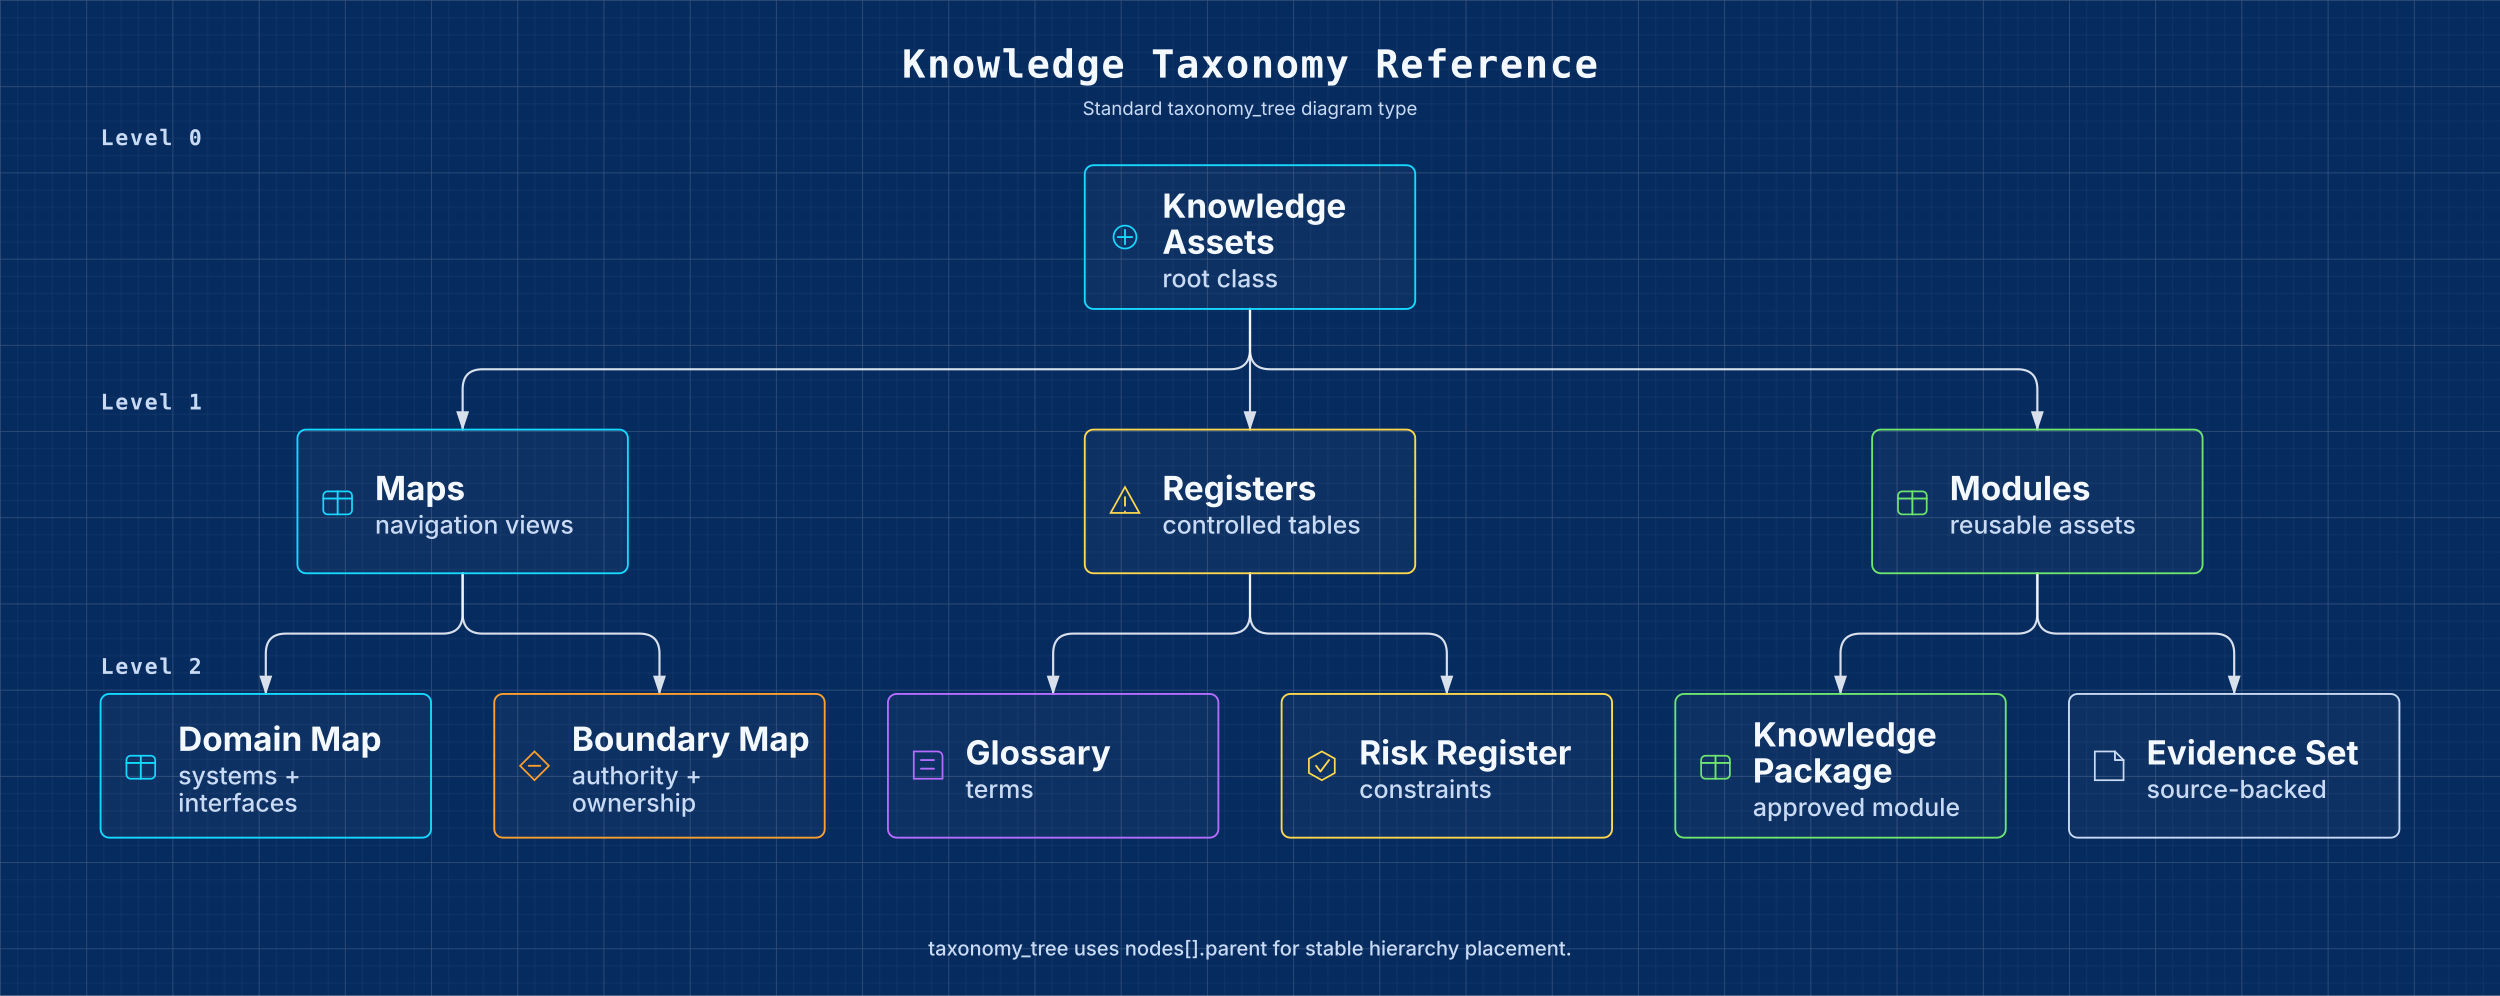
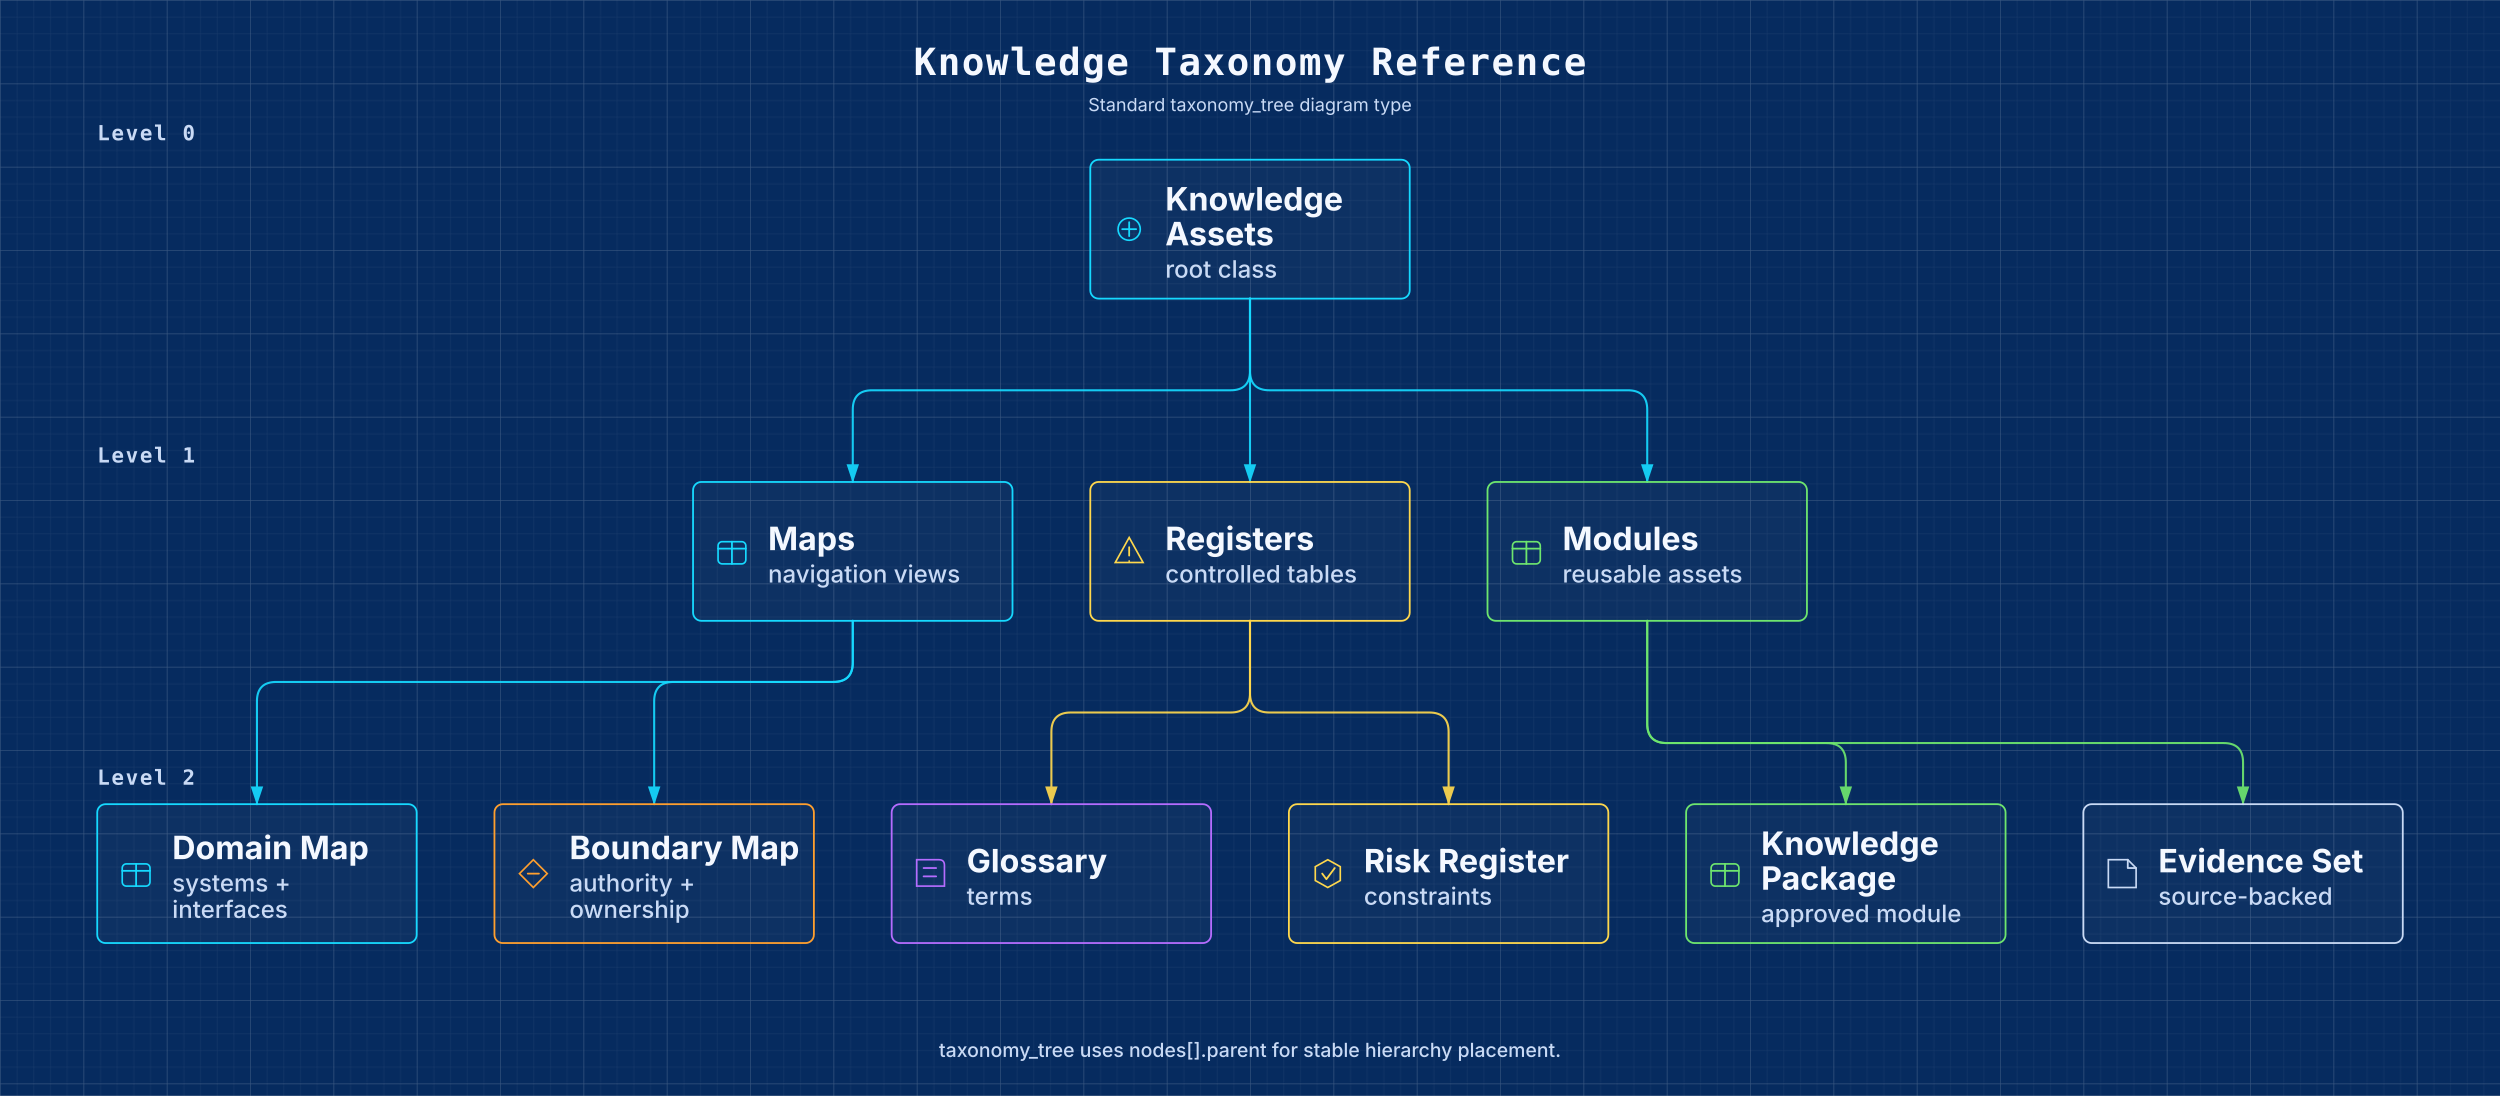
- <svg xmlns="http://www.w3.org/2000/svg" width="1740" height="693" viewBox="0 0 1740 693" role="img" aria-label="Knowledge Taxonomy Reference" data-style="accent-blueprint" data-diagram-type="taxonomy_tree">
+ <svg xmlns="http://www.w3.org/2000/svg" width="1800" height="789" viewBox="0 0 1800 789" role="img" aria-label="Knowledge Taxonomy Reference" data-style="accent-blueprint" data-diagram-type="taxonomy_tree">
  <defs>
    <pattern id="blueprint-grid-small" width="12" height="12" patternUnits="userSpaceOnUse">
      <path d="M 12 0 H 0 V 12" fill="none" stroke="#FFFFFF" stroke-opacity="0.08" stroke-width="0.7" />
    </pattern>
    <pattern id="blueprint-grid" width="60" height="60" patternUnits="userSpaceOnUse">
      <rect width="60" height="60" fill="url(#blueprint-grid-small)" />
      <path d="M 60 0 H 0 V 60" fill="none" stroke="#FFFFFF" stroke-opacity="0.14" stroke-width="1" />
    </pattern>
    <marker id="arrow" markerWidth="10" markerHeight="10" refX="8.5" refY="3" orient="auto" markerUnits="strokeWidth">
      <path d="M0,0 L0,6 L9,3 z" fill="context-stroke" />
    </marker>
    <marker id="arrow-fanout" markerWidth="10" markerHeight="10" refX="8.5" refY="3" orient="auto" markerUnits="strokeWidth">
      <path d="M0,0 L0,6 L9,3 z" fill="context-stroke" />
    </marker>
    <marker id="arrow-fanin" markerWidth="10" markerHeight="10" refX="8.5" refY="3" orient="auto" markerUnits="strokeWidth">
      <path d="M0,0 L0,6 L9,3 z" fill="context-stroke" />
    </marker>
    <style>
    [data-style="accent-blueprint"] .title{font:700 27px IBM Plex Mono,JetBrains Mono,Consolas,monospace;fill:#F4F8FF;letter-spacing:.04em;text-transform:uppercase}
    [data-style="accent-blueprint"] .subtitle{font:400 13px IBM Plex Sans,Inter,Roboto Condensed,DIN,Segoe UI,Aptos,Arial,sans-serif;fill:#C9DAF5}
    [data-style="accent-blueprint"] .group-label{font:700 15px IBM Plex Mono,JetBrains Mono,Consolas,monospace;fill:#C9DAF5;letter-spacing:.08em;text-transform:uppercase}
    [data-style="accent-blueprint"] .card-title{font:700 17px IBM Plex Sans,Inter,Roboto Condensed,DIN,Segoe UI,Aptos,Arial,sans-serif;fill:#F4F8FF}
    [data-style="accent-blueprint"] .card-sub{font:500 13px IBM Plex Sans,Inter,Roboto Condensed,DIN,Segoe UI,Aptos,Arial,sans-serif;fill:#C9DAF5}
    [data-style="accent-blueprint"] .edge{fill:none;stroke:#F4F8FF;stroke-width:1.5;stroke-linecap:round;stroke-linejoin:round;opacity:0.88}
    [data-style="accent-blueprint"] .fanout{stroke:#FF9F2E;opacity:0.9}
    [data-style="accent-blueprint"] .fanin{stroke:#6EE66E;opacity:0.9}
    [data-style="accent-blueprint"] .route-shared{marker-end:none}
    [data-style="accent-blueprint"] .edge-dashed{stroke-dasharray:6 5;opacity:0.68}
    [data-style="accent-blueprint"] .note{font:500 14px IBM Plex Sans,Inter,Roboto Condensed,DIN,Segoe UI,Aptos,Arial,sans-serif;fill:#C9DAF5}
    [data-style="accent-blueprint"] .mono{font-family:IBM Plex Mono,JetBrains Mono,Consolas,monospace}
    [data-style="accent-blueprint"] .table-header{font:700 15.5px IBM Plex Mono,JetBrains Mono,Consolas,monospace;fill:#F4F8FF;letter-spacing:.08em;text-transform:uppercase}
    [data-style="accent-blueprint"] .table-cell{font:500 17px IBM Plex Sans,Inter,Roboto Condensed,DIN,Segoe UI,Aptos,Arial,sans-serif;fill:#F4F8FF}
    [data-style="accent-blueprint"] .table-cell-secondary{font:500 17px IBM Plex Sans,Inter,Roboto Condensed,DIN,Segoe UI,Aptos,Arial,sans-serif;fill:#C9DAF5}
+     [data-style="accent-blueprint"] .info-panel-title{font:700 15px IBM Plex Mono,JetBrains Mono,Consolas,monospace;fill:#F4F8FF;letter-spacing:.08em;text-transform:uppercase}
+     [data-style="accent-blueprint"] .info-panel-item{font:500 14px IBM Plex Sans,Inter,Roboto Condensed,DIN,Segoe UI,Aptos,Arial,sans-serif;fill:#C9DAF5}
    [data-style="accent-blueprint"] .tree-level-label{font:700 15px IBM Plex Mono,JetBrains Mono,Consolas,monospace;fill:#C9DAF5;letter-spacing:.08em;text-transform:uppercase}
    [data-style="accent-blueprint"] .hub-label{font:700 15px IBM Plex Mono,JetBrains Mono,Consolas,monospace;fill:#C9DAF5;letter-spacing:.08em;text-transform:uppercase}
    [data-style="accent-blueprint"] .icon-line{fill:none;stroke-width:1.3;stroke-linecap:round;stroke-linejoin:round}
  </style>
  </defs>
-   <rect x="0" y="0" width="1740" height="693" rx="0" fill="#062B5F" />
-   <rect x="0" y="0" width="1740" height="693" rx="0" fill="url(#blueprint-grid)" opacity="1" />
-   <text x="870.0" y="54" text-anchor="middle" class="title">Knowledge Taxonomy Reference</text>
-   <text x="870.0" y="80" text-anchor="middle" class="subtitle">Standard taxonomy_tree diagram type</text>
-   <path d="M 870.0 215.0 L 870.0 243.0 Q 870.0 257.0 856.0 257.0 L 336.0 257.0 Q 322.0 257.0 322.0 271.0 L 322.0 299.0" class="edge taxonomy-link" marker-end="url(#arrow)" />
-   <path d="M 870.0 215.0 L 870.0 299.0" class="edge taxonomy-link" marker-end="url(#arrow)" />
-   <path d="M 870.0 215.0 L 870.0 243.0 Q 870.0 257.0 884.0 257.0 L 1404.0 257.0 Q 1418.0 257.0 1418.0 271.0 L 1418.0 299.0" class="edge taxonomy-link" marker-end="url(#arrow)" />
-   <path d="M 322.0 399.0 L 322.0 427.0 Q 322.0 441.0 308.0 441.0 L 199.0 441.0 Q 185.0 441.0 185.0 455.0 L 185.0 483.0" class="edge taxonomy-link" marker-end="url(#arrow)" />
-   <path d="M 322.0 399.0 L 322.0 427.0 Q 322.0 441.0 336.0 441.0 L 445.0 441.0 Q 459.0 441.0 459.0 455.0 L 459.0 483.0" class="edge taxonomy-link" marker-end="url(#arrow)" />
-   <path d="M 870.0 399.0 L 870.0 427.0 Q 870.0 441.0 856.0 441.0 L 747.0 441.0 Q 733.0 441.0 733.0 455.0 L 733.0 483.0" class="edge taxonomy-link" marker-end="url(#arrow)" />
-   <path d="M 870.0 399.0 L 870.0 427.0 Q 870.0 441.0 884.0 441.0 L 993.0 441.0 Q 1007.0 441.0 1007.0 455.0 L 1007.0 483.0" class="edge taxonomy-link" marker-end="url(#arrow)" />
-   <path d="M 1418.0 399.0 L 1418.0 427.0 Q 1418.0 441.0 1404.0 441.0 L 1295.0 441.0 Q 1281.0 441.0 1281.0 455.0 L 1281.0 483.0" class="edge taxonomy-link" marker-end="url(#arrow)" />
-   <path d="M 1418.0 399.0 L 1418.0 427.0 Q 1418.0 441.0 1432.0 441.0 L 1541.0 441.0 Q 1555.0 441.0 1555.0 455.0 L 1555.0 483.0" class="edge taxonomy-link" marker-end="url(#arrow)" />
+   <rect x="0" y="0" width="1800" height="789" rx="0" fill="#062B5F" />
+   <rect x="0" y="0" width="1800" height="789" rx="0" fill="url(#blueprint-grid)" opacity="1" />
+   <text x="900.0" y="54" text-anchor="middle" class="title">Knowledge Taxonomy Reference</text>
+   <text x="900.0" y="80" text-anchor="middle" class="subtitle">Standard taxonomy_tree diagram type</text>
+   <path d="M 900.0 215.0 L 900.0 267.0 Q 900.0 281.0 886.0 281.0 L 628.0 281.0 Q 614.0 281.0 614.0 295.0 L 614.0 347.0" class="edge taxonomy-link" marker-end="url(#arrow)" data-parent="root" data-child="maps" data-lane-y="281.0" style="stroke:#16D9FF;opacity:0.92" />
+   <path d="M 900.0 215.0 L 900.0 347.0" class="edge taxonomy-link" marker-end="url(#arrow)" data-parent="root" data-child="registers" data-lane-y="281.0" style="stroke:#16D9FF;opacity:0.92" />
+   <path d="M 900.0 215.0 L 900.0 267.0 Q 900.0 281.0 914.0 281.0 L 1172.0 281.0 Q 1186.0 281.0 1186.0 295.0 L 1186.0 347.0" class="edge taxonomy-link" marker-end="url(#arrow)" data-parent="root" data-child="modules" data-lane-y="281.0" style="stroke:#16D9FF;opacity:0.92" />
+   <path d="M 614.0 447.0 L 614.0 477.0 Q 614.0 491.0 600.0 491.0 L 199.0 491.0 Q 185.0 491.0 185.0 505.0 L 185.0 579.0" class="edge taxonomy-link" marker-end="url(#arrow)" data-parent="maps" data-child="domain" data-lane-y="491.0" style="stroke:#16D9FF;opacity:0.92" />
+   <path d="M 614.0 447.0 L 614.0 477.0 Q 614.0 491.0 600.0 491.0 L 485.0 491.0 Q 471.0 491.0 471.0 505.0 L 471.0 579.0" class="edge taxonomy-link" marker-end="url(#arrow)" data-parent="maps" data-child="boundary" data-lane-y="491.0" style="stroke:#16D9FF;opacity:0.92" />
+   <path d="M 900.0 447.0 L 900.0 499.0 Q 900.0 513.0 886.0 513.0 L 771.0 513.0 Q 757.0 513.0 757.0 527.0 L 757.0 579.0" class="edge taxonomy-link" marker-end="url(#arrow)" data-parent="registers" data-child="glossary" data-lane-y="513.0" style="stroke:#FFD84D;opacity:0.92" />
+   <path d="M 900.0 447.0 L 900.0 499.0 Q 900.0 513.0 914.0 513.0 L 1029.0 513.0 Q 1043.0 513.0 1043.0 527.0 L 1043.0 579.0" class="edge taxonomy-link" marker-end="url(#arrow)" data-parent="registers" data-child="risk" data-lane-y="513.0" style="stroke:#FFD84D;opacity:0.92" />
+   <path d="M 1186.0 447.0 L 1186.0 521.0 Q 1186.0 535.0 1200.0 535.0 L 1315.0 535.0 Q 1329.0 535.0 1329.0 549.0 L 1329.0 579.0" class="edge taxonomy-link" marker-end="url(#arrow)" data-parent="modules" data-child="package" data-lane-y="535.0" style="stroke:#6EE66E;opacity:0.92" />
+   <path d="M 1186.0 447.0 L 1186.0 521.0 Q 1186.0 535.0 1200.0 535.0 L 1601.0 535.0 Q 1615.0 535.0 1615.0 549.0 L 1615.0 579.0" class="edge taxonomy-link" marker-end="url(#arrow)" data-parent="modules" data-child="evidence" data-lane-y="535.0" style="stroke:#6EE66E;opacity:0.92" />
  <g id="node-root" class="card node-card">
-     <rect x="755.0" y="115.0" width="230.0" height="100.0" rx="6" fill="#FFFFFF" fill-opacity="0.03" stroke="#16D9FF" stroke-width="1.3" />
-     <circle cx="783.0" cy="165.0" r="8" fill="none" stroke="#16D9FF" stroke-width="1.2" />
-     <path d="M778.0,165.0 H788.0 M783.0,160.0 V170.0" class="icon-line" stroke="#16D9FF" />
-     <text x="809.0" y="151.549" text-anchor="start" class="card-title" style="font-size:23.2px">Knowledge</text>
-     <text x="809.0" y="176.626" text-anchor="start" class="card-title" style="font-size:23.2px">Assets</text>
-     <text x="809.0" y="199.943" text-anchor="start" class="card-sub" style="font-size:17.3px">root class</text>
+     <rect x="785.0" y="115.0" width="230.0" height="100.0" rx="6" fill="#FFFFFF" fill-opacity="0.03" stroke="#16D9FF" stroke-width="1.3" />
+     <circle cx="813.0" cy="165.0" r="8" fill="none" stroke="#16D9FF" stroke-width="1.2" />
+     <path d="M808.0,165.0 H818.0 M813.0,160.0 V170.0" class="icon-line" stroke="#16D9FF" />
+     <text x="839.0" y="151.549" text-anchor="start" class="card-title" style="font-size:23.2px">Knowledge</text>
+     <text x="839.0" y="176.626" text-anchor="start" class="card-title" style="font-size:23.2px">Assets</text>
+     <text x="839.0" y="199.943" text-anchor="start" class="card-sub" style="font-size:17.3px">root class</text>
  </g>
  <g id="node-maps" class="card node-card">
-     <rect x="207.0" y="299.0" width="230.0" height="100.0" rx="6" fill="#FFFFFF" fill-opacity="0.03" stroke="#16D9FF" stroke-width="1.3" />
-     <rect x="225.0" y="342.0" width="20" height="16" rx="3" fill="none" stroke="#16D9FF" stroke-width="1.2" />
-     <path d="M225.0,347.0 H245.0 M235.0,342.0 V358.0" class="icon-line" stroke="#16D9FF" />
-     <text x="261.0" y="348.087" text-anchor="start" class="card-title" style="font-size:23.2px">Maps</text>
-     <text x="261.0" y="371.405" text-anchor="start" class="card-sub" style="font-size:17.3px">navigation views</text>
+     <rect x="499.0" y="347.0" width="230.0" height="100.0" rx="6" fill="#FFFFFF" fill-opacity="0.03" stroke="#16D9FF" stroke-width="1.3" />
+     <rect x="517.0" y="390.0" width="20" height="16" rx="3" fill="none" stroke="#16D9FF" stroke-width="1.2" />
+     <path d="M517.0,395.0 H537.0 M527.0,390.0 V406.0" class="icon-line" stroke="#16D9FF" />
+     <text x="553.0" y="396.087" text-anchor="start" class="card-title" style="font-size:23.2px">Maps</text>
+     <text x="553.0" y="419.405" text-anchor="start" class="card-sub" style="font-size:17.3px">navigation views</text>
  </g>
  <g id="node-registers" class="card node-card">
-     <rect x="755.0" y="299.0" width="230.0" height="100.0" rx="6" fill="#FFFFFF" fill-opacity="0.03" stroke="#FFD84D" stroke-width="1.3" />
-     <path d="M783.0,339.0 L793.0,357.0 H773.0 Z" fill="none" stroke="#FFD84D" stroke-width="1.2" />
-     <path d="M783.0,346.0 V352.0 M783.0,356.0 V356.0" class="icon-line" stroke="#FFD84D" />
-     <text x="809.0" y="348.087" text-anchor="start" class="card-title" style="font-size:23.2px">Registers</text>
-     <text x="809.0" y="371.405" text-anchor="start" class="card-sub" style="font-size:17.3px">controlled tables</text>
+     <rect x="785.0" y="347.0" width="230.0" height="100.0" rx="6" fill="#FFFFFF" fill-opacity="0.03" stroke="#FFD84D" stroke-width="1.3" />
+     <path d="M813.0,387.0 L823.0,405.0 H803.0 Z" fill="none" stroke="#FFD84D" stroke-width="1.2" />
+     <path d="M813.0,394.0 V400.0 M813.0,404.0 V404.0" class="icon-line" stroke="#FFD84D" />
+     <text x="839.0" y="396.087" text-anchor="start" class="card-title" style="font-size:23.2px">Registers</text>
+     <text x="839.0" y="419.405" text-anchor="start" class="card-sub" style="font-size:17.3px">controlled tables</text>
  </g>
  <g id="node-modules" class="card node-card">
-     <rect x="1303.0" y="299.0" width="230.0" height="100.0" rx="6" fill="#FFFFFF" fill-opacity="0.03" stroke="#6EE66E" stroke-width="1.3" />
-     <rect x="1321.0" y="342.0" width="20" height="16" rx="3" fill="none" stroke="#6EE66E" stroke-width="1.2" />
-     <path d="M1321.0,347.0 H1341.0 M1331.0,342.0 V358.0" class="icon-line" stroke="#6EE66E" />
-     <text x="1357.0" y="348.087" text-anchor="start" class="card-title" style="font-size:23.2px">Modules</text>
-     <text x="1357.0" y="371.405" text-anchor="start" class="card-sub" style="font-size:17.3px">reusable assets</text>
+     <rect x="1071.0" y="347.0" width="230.0" height="100.0" rx="6" fill="#FFFFFF" fill-opacity="0.03" stroke="#6EE66E" stroke-width="1.3" />
+     <rect x="1089.0" y="390.0" width="20" height="16" rx="3" fill="none" stroke="#6EE66E" stroke-width="1.2" />
+     <path d="M1089.0,395.0 H1109.0 M1099.0,390.0 V406.0" class="icon-line" stroke="#6EE66E" />
+     <text x="1125.0" y="396.087" text-anchor="start" class="card-title" style="font-size:23.2px">Modules</text>
+     <text x="1125.0" y="419.405" text-anchor="start" class="card-sub" style="font-size:17.3px">reusable assets</text>
  </g>
  <g id="node-domain" class="card node-card">
-     <rect x="70.0" y="483.0" width="230.0" height="100.0" rx="6" fill="#FFFFFF" fill-opacity="0.03" stroke="#16D9FF" stroke-width="1.3" />
-     <rect x="88.0" y="526.0" width="20" height="16" rx="3" fill="none" stroke="#16D9FF" stroke-width="1.2" />
-     <path d="M88.0,531.0 H108.0 M98.0,526.0 V542.0" class="icon-line" stroke="#16D9FF" />
-     <text x="124.0" y="522.583" text-anchor="start" class="card-title" style="font-size:23.2px">Domain Map</text>
-     <text x="124.0" y="545.901" text-anchor="start" class="card-sub" style="font-size:17.3px">systems +</text>
-     <text x="124.0" y="564.909" text-anchor="start" class="card-sub" style="font-size:17.3px">interfaces</text>
+     <rect x="70.0" y="579.0" width="230.0" height="100.0" rx="6" fill="#FFFFFF" fill-opacity="0.03" stroke="#16D9FF" stroke-width="1.3" />
+     <rect x="88.0" y="622.0" width="20" height="16" rx="3" fill="none" stroke="#16D9FF" stroke-width="1.2" />
+     <path d="M88.0,627.0 H108.0 M98.0,622.0 V638.0" class="icon-line" stroke="#16D9FF" />
+     <text x="124.0" y="618.583" text-anchor="start" class="card-title" style="font-size:23.2px">Domain Map</text>
+     <text x="124.0" y="641.901" text-anchor="start" class="card-sub" style="font-size:17.3px">systems +</text>
+     <text x="124.0" y="660.909" text-anchor="start" class="card-sub" style="font-size:17.3px">interfaces</text>
  </g>
  <g id="node-boundary" class="card node-card">
-     <rect x="344.0" y="483.0" width="230.0" height="100.0" rx="6" fill="#FFFFFF" fill-opacity="0.03" stroke="#FF9F2E" stroke-width="1.3" />
-     <path d="M372.0,523.0 L382.0,533.0 L372.0,543.0 L362.0,533.0 Z" fill="none" stroke="#FF9F2E" stroke-width="1.2" />
-     <path d="M368.0,533.0 H376.0" class="icon-line" stroke="#FF9F2E" />
-     <text x="398.0" y="522.583" text-anchor="start" class="card-title" style="font-size:23.2px">Boundary Map</text>
-     <text x="398.0" y="545.901" text-anchor="start" class="card-sub" style="font-size:17.3px">authority +</text>
-     <text x="398.0" y="564.909" text-anchor="start" class="card-sub" style="font-size:17.3px">ownership</text>
+     <rect x="356.0" y="579.0" width="230.0" height="100.0" rx="6" fill="#FFFFFF" fill-opacity="0.03" stroke="#FF9F2E" stroke-width="1.3" />
+     <path d="M384.0,619.0 L394.0,629.0 L384.0,639.0 L374.0,629.0 Z" fill="none" stroke="#FF9F2E" stroke-width="1.2" />
+     <path d="M380.0,629.0 H388.0" class="icon-line" stroke="#FF9F2E" />
+     <text x="410.0" y="618.583" text-anchor="start" class="card-title" style="font-size:23.2px">Boundary Map</text>
+     <text x="410.0" y="641.901" text-anchor="start" class="card-sub" style="font-size:17.3px">authority +</text>
+     <text x="410.0" y="660.909" text-anchor="start" class="card-sub" style="font-size:17.3px">ownership</text>
  </g>
  <g id="node-glossary" class="card node-card">
-     <rect x="618.0" y="483.0" width="230.0" height="100.0" rx="6" fill="#FFFFFF" fill-opacity="0.03" stroke="#B56CFF" stroke-width="1.3" />
-     <path d="M636.0,523.0 H652.0 Q656.0,523.0 656.0,527.0 V542.0 H636.0 Z" fill="none" stroke="#B56CFF" stroke-width="1.2" />
-     <path d="M641.0,529.0 H650.0 M641.0,535.0 H650.0" class="icon-line" stroke="#B56CFF" />
-     <text x="672.0" y="532.087" text-anchor="start" class="card-title" style="font-size:23.2px">Glossary</text>
-     <text x="672.0" y="555.405" text-anchor="start" class="card-sub" style="font-size:17.3px">terms</text>
+     <rect x="642.0" y="579.0" width="230.0" height="100.0" rx="6" fill="#FFFFFF" fill-opacity="0.03" stroke="#B56CFF" stroke-width="1.3" />
+     <path d="M660.0,619.0 H676.0 Q680.0,619.0 680.0,623.0 V638.0 H660.0 Z" fill="none" stroke="#B56CFF" stroke-width="1.2" />
+     <path d="M665.0,625.0 H674.0 M665.0,631.0 H674.0" class="icon-line" stroke="#B56CFF" />
+     <text x="696.0" y="628.087" text-anchor="start" class="card-title" style="font-size:23.2px">Glossary</text>
+     <text x="696.0" y="651.405" text-anchor="start" class="card-sub" style="font-size:17.3px">terms</text>
  </g>
  <g id="node-risk" class="card node-card">
-     <rect x="892.0" y="483.0" width="230.0" height="100.0" rx="6" fill="#FFFFFF" fill-opacity="0.03" stroke="#FFD84D" stroke-width="1.3" />
-     <path d="M920.0,523.0 L929.0,528.0 V538.0 L920.0,543.0 L911.0,538.0 V528.0 Z" fill="none" stroke="#FFD84D" stroke-width="1.2" />
-     <path d="M916.0,533.0 L919.0,537.0 L925.0,529.0" class="icon-line" stroke="#FFD84D" />
-     <text x="946.0" y="532.087" text-anchor="start" class="card-title" style="font-size:23.2px">Risk Register</text>
-     <text x="946.0" y="555.405" text-anchor="start" class="card-sub" style="font-size:17.3px">constraints</text>
+     <rect x="928.0" y="579.0" width="230.0" height="100.0" rx="6" fill="#FFFFFF" fill-opacity="0.03" stroke="#FFD84D" stroke-width="1.3" />
+     <path d="M956.0,619.0 L965.0,624.0 V634.0 L956.0,639.0 L947.0,634.0 V624.0 Z" fill="none" stroke="#FFD84D" stroke-width="1.2" />
+     <path d="M952.0,629.0 L955.0,633.0 L961.0,625.0" class="icon-line" stroke="#FFD84D" />
+     <text x="982.0" y="628.087" text-anchor="start" class="card-title" style="font-size:23.2px">Risk Register</text>
+     <text x="982.0" y="651.405" text-anchor="start" class="card-sub" style="font-size:17.3px">constraints</text>
  </g>
  <g id="node-package" class="card node-card">
-     <rect x="1166.0" y="483.0" width="230.0" height="100.0" rx="6" fill="#FFFFFF" fill-opacity="0.03" stroke="#6EE66E" stroke-width="1.3" />
-     <rect x="1184.0" y="526.0" width="20" height="16" rx="3" fill="none" stroke="#6EE66E" stroke-width="1.2" />
-     <path d="M1184.0,531.0 H1204.0 M1194.0,526.0 V542.0" class="icon-line" stroke="#6EE66E" />
-     <text x="1220.0" y="519.549" text-anchor="start" class="card-title" style="font-size:23.2px">Knowledge</text>
-     <text x="1220.0" y="544.626" text-anchor="start" class="card-title" style="font-size:23.2px">Package</text>
-     <text x="1220.0" y="567.943" text-anchor="start" class="card-sub" style="font-size:17.3px">approved module</text>
+     <rect x="1214.0" y="579.0" width="230.0" height="100.0" rx="6" fill="#FFFFFF" fill-opacity="0.03" stroke="#6EE66E" stroke-width="1.3" />
+     <rect x="1232.0" y="622.0" width="20" height="16" rx="3" fill="none" stroke="#6EE66E" stroke-width="1.2" />
+     <path d="M1232.0,627.0 H1252.0 M1242.0,622.0 V638.0" class="icon-line" stroke="#6EE66E" />
+     <text x="1268.0" y="615.549" text-anchor="start" class="card-title" style="font-size:23.2px">Knowledge</text>
+     <text x="1268.0" y="640.626" text-anchor="start" class="card-title" style="font-size:23.2px">Package</text>
+     <text x="1268.0" y="663.943" text-anchor="start" class="card-sub" style="font-size:17.3px">approved module</text>
  </g>
  <g id="node-evidence" class="card node-card">
-     <rect x="1440.0" y="483.0" width="230.0" height="100.0" rx="6" fill="#FFFFFF" fill-opacity="0.03" stroke="#C9DAF5" stroke-width="1.3" />
-     <path d="M1458.0,523.0 H1472.0 L1478.0,529.0 V543.0 H1458.0 Z" fill="none" stroke="#C9DAF5" stroke-width="1.2" />
-     <path d="M1472.0,523.0 V529.0 H1478.0" class="icon-line" stroke="#C9DAF5" />
-     <text x="1494.0" y="532.087" text-anchor="start" class="card-title" style="font-size:23.2px">Evidence Set</text>
-     <text x="1494.0" y="555.405" text-anchor="start" class="card-sub" style="font-size:17.3px">source-backed</text>
+     <rect x="1500.0" y="579.0" width="230.0" height="100.0" rx="6" fill="#FFFFFF" fill-opacity="0.03" stroke="#C9DAF5" stroke-width="1.3" />
+     <path d="M1518.0,619.0 H1532.0 L1538.0,625.0 V639.0 H1518.0 Z" fill="none" stroke="#C9DAF5" stroke-width="1.2" />
+     <path d="M1532.0,619.0 V625.0 H1538.0" class="icon-line" stroke="#C9DAF5" />
+     <text x="1554.0" y="628.087" text-anchor="start" class="card-title" style="font-size:23.2px">Evidence Set</text>
+     <text x="1554.0" y="651.405" text-anchor="start" class="card-sub" style="font-size:17.3px">source-backed</text>
  </g>
  <text x="70" y="101.0" class="tree-level-label">Level 0</text>
-   <text x="70" y="285.0" class="tree-level-label">Level 1</text>
-   <text x="70" y="469.0" class="tree-level-label">Level 2</text>
-   <text x="870.0" y="665" text-anchor="middle" class="note">taxonomy_tree uses nodes[].parent for stable hierarchy placement.</text>
+   <text x="70" y="333.0" class="tree-level-label">Level 1</text>
+   <text x="70" y="565.0" class="tree-level-label">Level 2</text>
+   <text x="900.0" y="761" text-anchor="middle" class="note">taxonomy_tree uses nodes[].parent for stable hierarchy placement.</text>
</svg>
